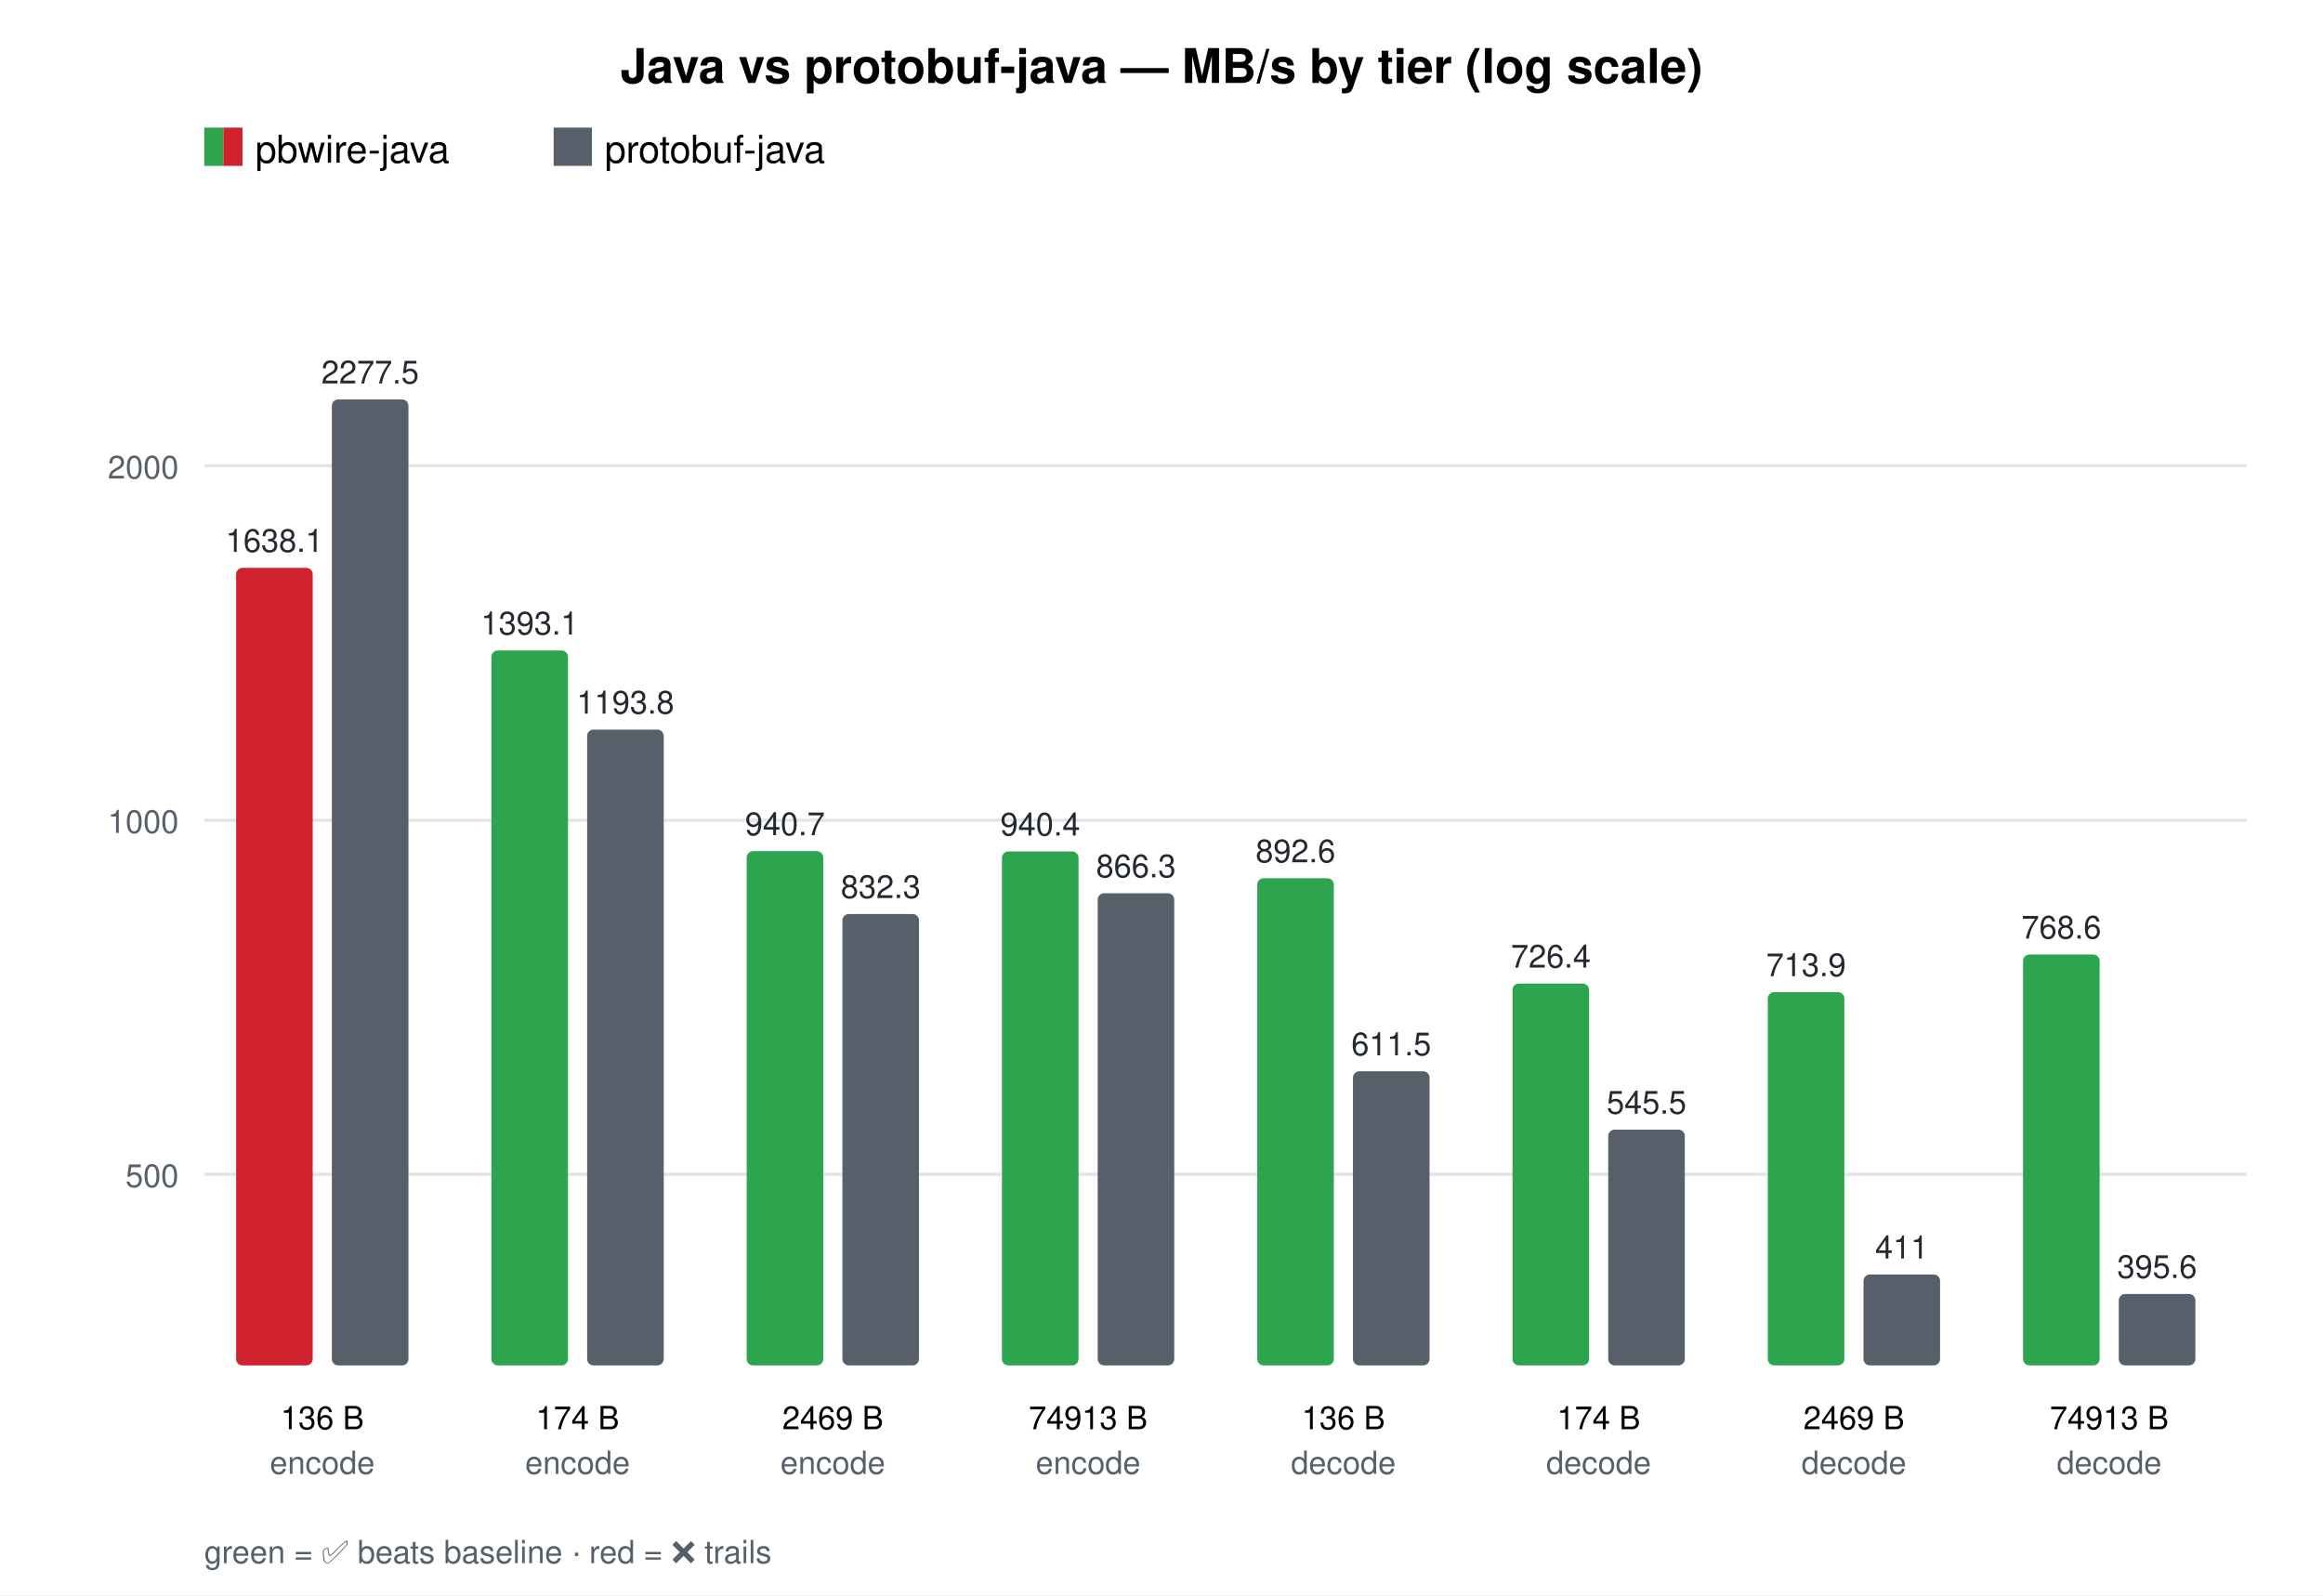
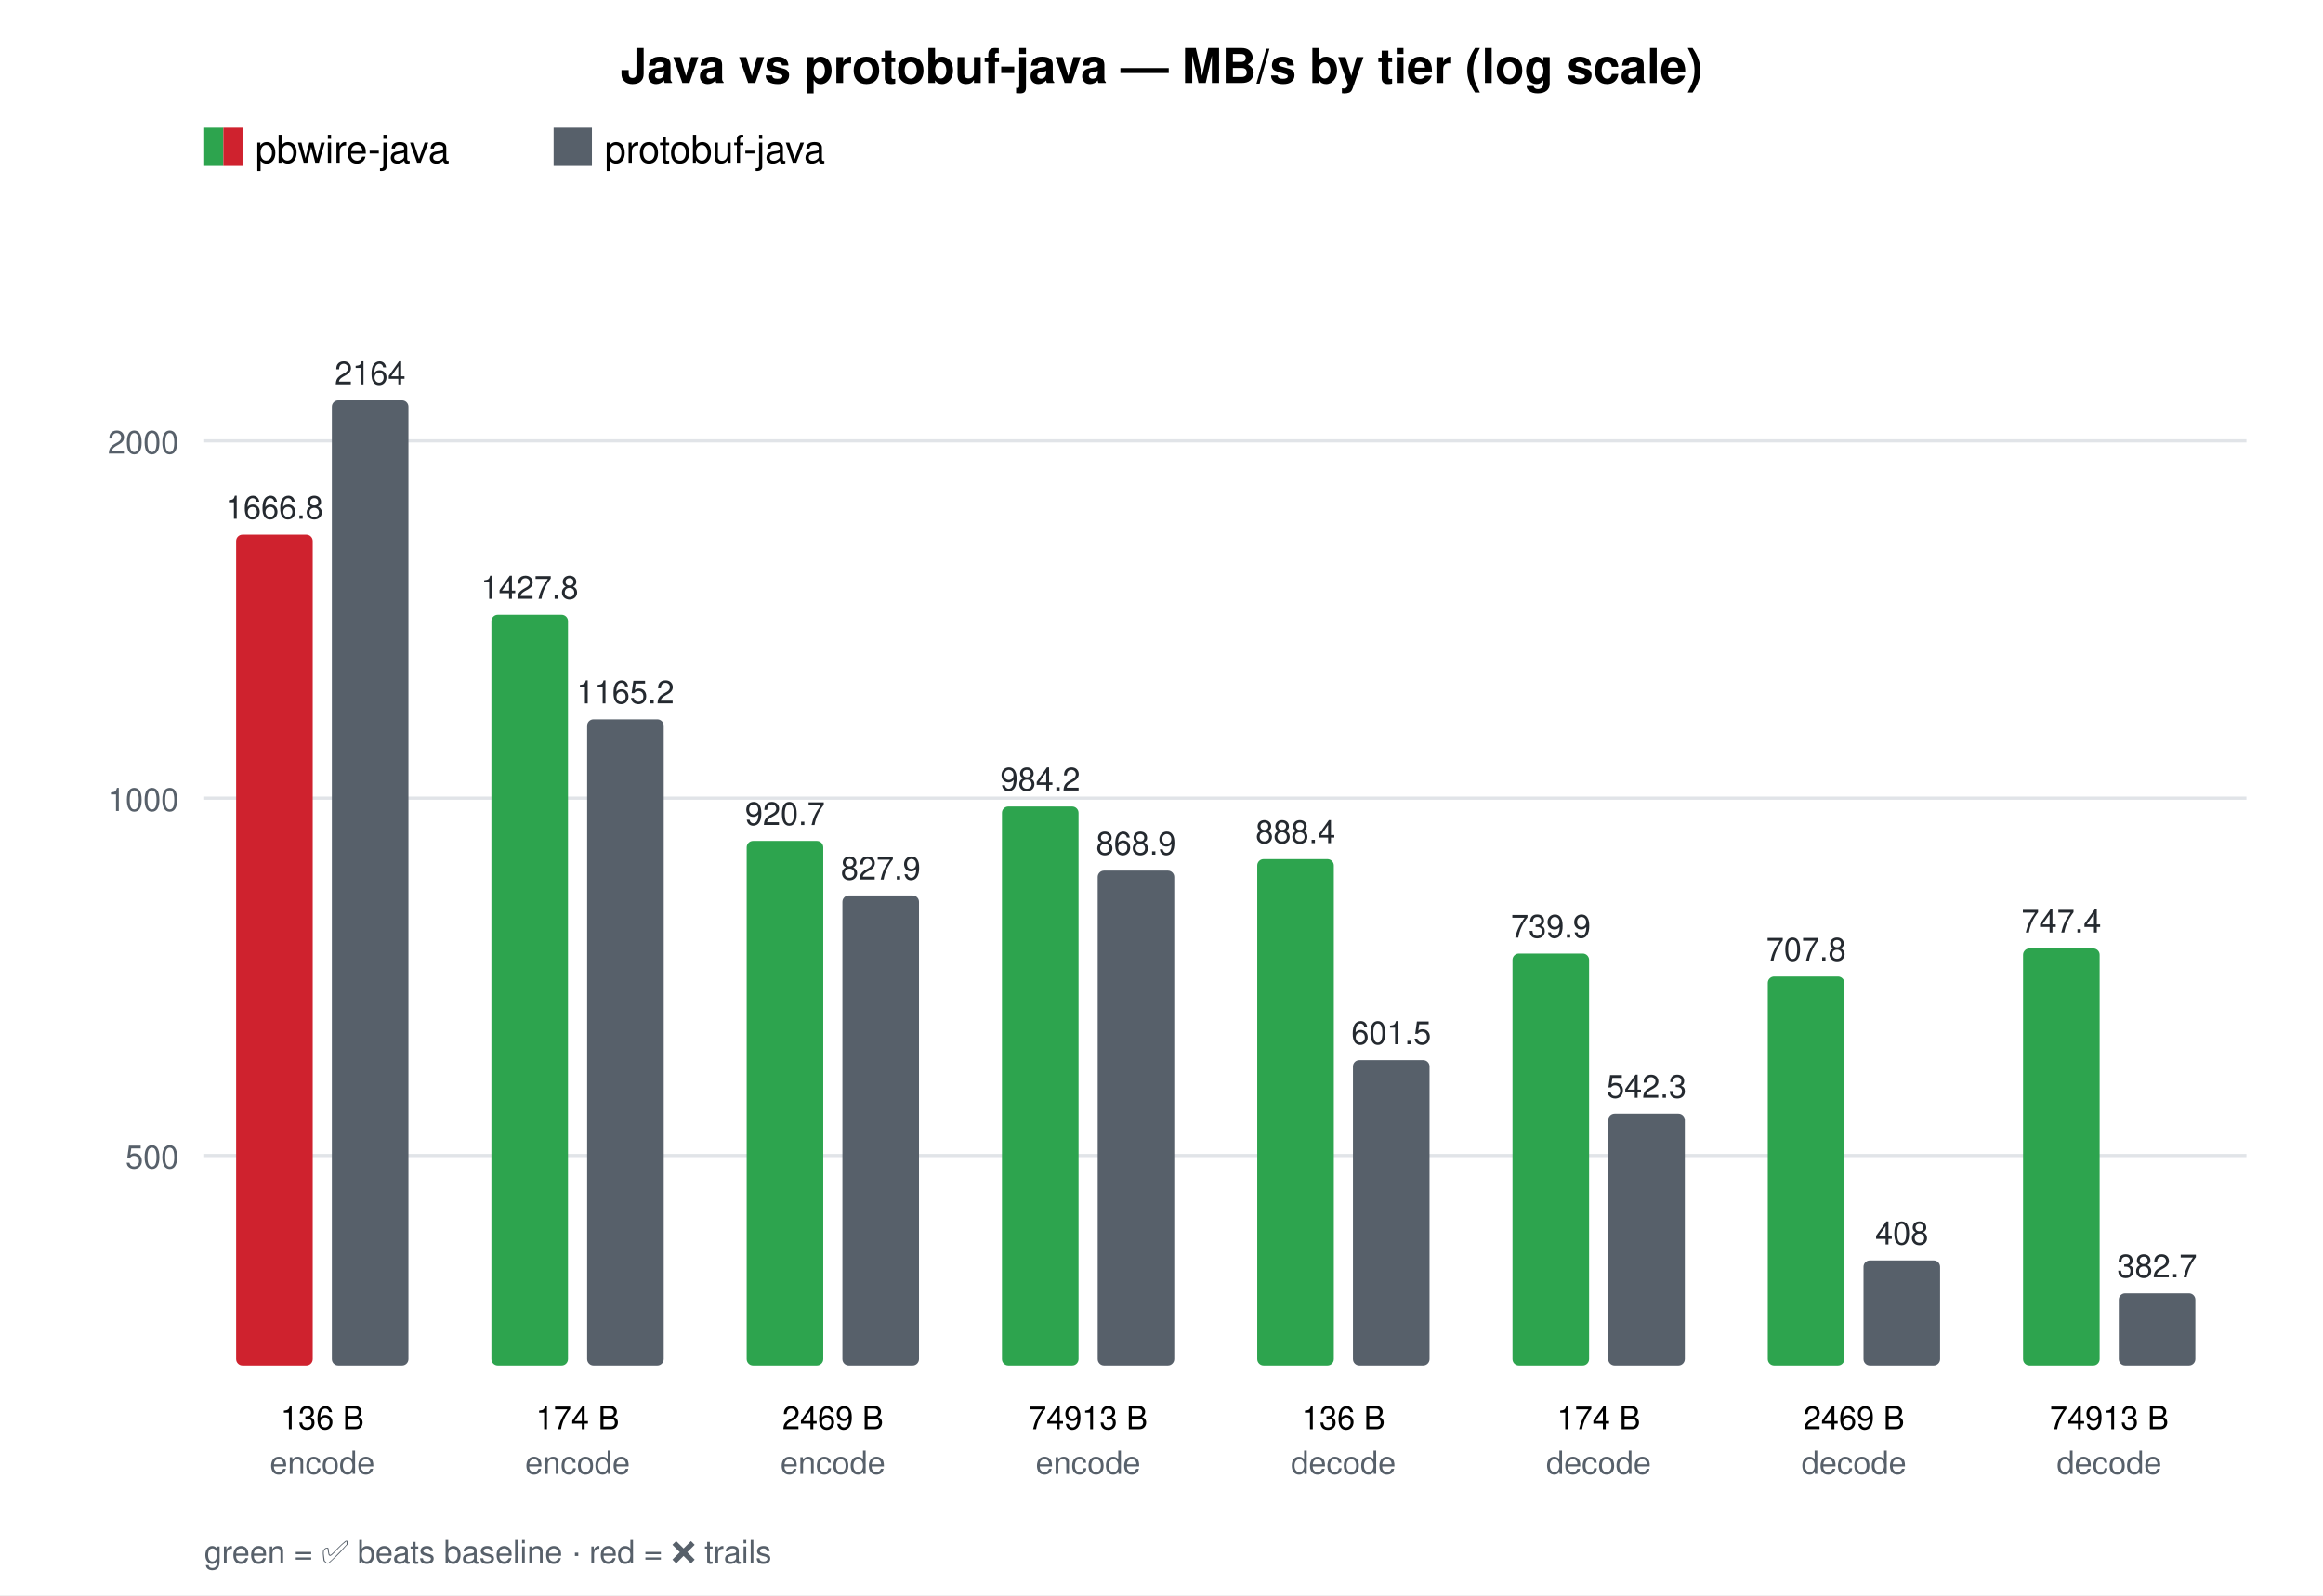
<svg xmlns="http://www.w3.org/2000/svg" width="728" height="500" font-family="Helvetica, Arial, sans-serif">
  <rect width="728" height="500" fill="#ffffff" />
  <text x="364.0" y="26" text-anchor="middle" font-size="15" font-weight="bold">Java vs protobuf-java — MB/s by tier (log scale)</text>
  <rect x="64" y="40" width="6" height="12" fill="#2da44e" />
  <rect x="70" y="40" width="6" height="12" fill="#cf222e" />
  <text x="80" y="51" font-size="12">pbwire-java</text>
  <rect x="173.5" y="40" width="12" height="12" fill="#57606a" />
  <text x="189.5" y="51" font-size="12">protobuf-java</text>
-   <line x1="64" y1="368.1" x2="704" y2="368.1" stroke="#e1e4e8" />
-   <text x="56" y="372.1" text-anchor="end" font-size="10" fill="#57606a">500</text>
-   <line x1="64" y1="257.1" x2="704" y2="257.1" stroke="#e1e4e8" />
-   <text x="56" y="261.1" text-anchor="end" font-size="10" fill="#57606a">1000</text>
-   <line x1="64" y1="146.0" x2="704" y2="146.0" stroke="#e1e4e8" />
-   <text x="56" y="150.0" text-anchor="end" font-size="10" fill="#57606a">2000</text>
+   <line x1="64" y1="362.2" x2="704" y2="362.2" stroke="#e1e4e8" />
+   <text x="56" y="366.2" text-anchor="end" font-size="10" fill="#57606a">500</text>
+   <line x1="64" y1="250.2" x2="704" y2="250.2" stroke="#e1e4e8" />
+   <text x="56" y="254.2" text-anchor="end" font-size="10" fill="#57606a">1000</text>
+   <line x1="64" y1="138.2" x2="704" y2="138.2" stroke="#e1e4e8" />
+   <text x="56" y="142.2" text-anchor="end" font-size="10" fill="#57606a">2000</text>
  <text x="101.0" y="448" text-anchor="middle" font-size="10">136 B</text>
  <text x="101.0" y="462" text-anchor="middle" font-size="10" fill="#57606a">encode</text>
-   <rect x="74.0" y="178.0" width="24" height="250.0" rx="2" fill="#cf222e" />
-   <text x="86.0" y="173.0" text-anchor="middle" font-size="10" fill="#24292f">1638.1</text>
-   <rect x="104.0" y="125.2" width="24" height="302.8" rx="2" fill="#57606a" />
-   <text x="116.0" y="120.2" text-anchor="middle" font-size="10" fill="#24292f">2277.5</text>
+   <rect x="74.0" y="167.6" width="24" height="260.4" rx="2" fill="#cf222e" />
+   <text x="86.0" y="162.6" text-anchor="middle" font-size="10" fill="#24292f">1666.8</text>
+   <rect x="104.0" y="125.5" width="24" height="302.5" rx="2" fill="#57606a" />
+   <text x="116.0" y="120.5" text-anchor="middle" font-size="10" fill="#24292f">2164</text>
  <text x="181.0" y="448" text-anchor="middle" font-size="10">174 B</text>
  <text x="181.0" y="462" text-anchor="middle" font-size="10" fill="#57606a">encode</text>
-   <rect x="154.0" y="203.9" width="24" height="224.1" rx="2" fill="#2da44e" />
-   <text x="166.0" y="198.9" text-anchor="middle" font-size="10" fill="#24292f">1393.1</text>
-   <rect x="184.0" y="228.7" width="24" height="199.3" rx="2" fill="#57606a" />
-   <text x="196.0" y="223.7" text-anchor="middle" font-size="10" fill="#24292f">1193.8</text>
+   <rect x="154.0" y="192.7" width="24" height="235.3" rx="2" fill="#2da44e" />
+   <text x="166.0" y="187.7" text-anchor="middle" font-size="10" fill="#24292f">1427.8</text>
+   <rect x="184.0" y="225.5" width="24" height="202.5" rx="2" fill="#57606a" />
+   <text x="196.0" y="220.5" text-anchor="middle" font-size="10" fill="#24292f">1165.2</text>
  <text x="261.0" y="448" text-anchor="middle" font-size="10">2469 B</text>
  <text x="261.0" y="462" text-anchor="middle" font-size="10" fill="#57606a">encode</text>
-   <rect x="234.0" y="266.8" width="24" height="161.2" rx="2" fill="#2da44e" />
-   <text x="246.0" y="261.8" text-anchor="middle" font-size="10" fill="#24292f">940.7</text>
-   <rect x="264.0" y="286.5" width="24" height="141.5" rx="2" fill="#57606a" />
-   <text x="276.0" y="281.5" text-anchor="middle" font-size="10" fill="#24292f">832.3</text>
+   <rect x="234.0" y="263.6" width="24" height="164.4" rx="2" fill="#2da44e" />
+   <text x="246.0" y="258.6" text-anchor="middle" font-size="10" fill="#24292f">920.7</text>
+   <rect x="264.0" y="280.7" width="24" height="147.3" rx="2" fill="#57606a" />
+   <text x="276.0" y="275.7" text-anchor="middle" font-size="10" fill="#24292f">827.9</text>
  <text x="341.0" y="448" text-anchor="middle" font-size="10">74913 B</text>
  <text x="341.0" y="462" text-anchor="middle" font-size="10" fill="#57606a">encode</text>
-   <rect x="314.0" y="266.9" width="24" height="161.1" rx="2" fill="#2da44e" />
-   <text x="326.0" y="261.9" text-anchor="middle" font-size="10" fill="#24292f">940.4</text>
-   <rect x="344.0" y="280.0" width="24" height="148.0" rx="2" fill="#57606a" />
-   <text x="356.0" y="275.0" text-anchor="middle" font-size="10" fill="#24292f">866.3</text>
+   <rect x="314.0" y="252.8" width="24" height="175.2" rx="2" fill="#2da44e" />
+   <text x="326.0" y="247.8" text-anchor="middle" font-size="10" fill="#24292f">984.2</text>
+   <rect x="344.0" y="272.9" width="24" height="155.1" rx="2" fill="#57606a" />
+   <text x="356.0" y="267.9" text-anchor="middle" font-size="10" fill="#24292f">868.9</text>
  <text x="421.0" y="448" text-anchor="middle" font-size="10">136 B</text>
  <text x="421.0" y="462" text-anchor="middle" font-size="10" fill="#57606a">decode</text>
-   <rect x="394.0" y="275.3" width="24" height="152.7" rx="2" fill="#2da44e" />
-   <text x="406.0" y="270.3" text-anchor="middle" font-size="10" fill="#24292f">892.6</text>
-   <rect x="424.0" y="335.8" width="24" height="92.2" rx="2" fill="#57606a" />
-   <text x="436.0" y="330.8" text-anchor="middle" font-size="10" fill="#24292f">611.5</text>
+   <rect x="394.0" y="269.3" width="24" height="158.7" rx="2" fill="#2da44e" />
+   <text x="406.0" y="264.3" text-anchor="middle" font-size="10" fill="#24292f">888.4</text>
+   <rect x="424.0" y="332.3" width="24" height="95.7" rx="2" fill="#57606a" />
+   <text x="436.0" y="327.3" text-anchor="middle" font-size="10" fill="#24292f">601.5</text>
  <text x="501.0" y="448" text-anchor="middle" font-size="10">174 B</text>
  <text x="501.0" y="462" text-anchor="middle" font-size="10" fill="#57606a">decode</text>
-   <rect x="474.0" y="308.3" width="24" height="119.7" rx="2" fill="#2da44e" />
-   <text x="486.0" y="303.3" text-anchor="middle" font-size="10" fill="#24292f">726.4</text>
-   <rect x="504.0" y="354.1" width="24" height="73.9" rx="2" fill="#57606a" />
-   <text x="516.0" y="349.1" text-anchor="middle" font-size="10" fill="#24292f">545.5</text>
+   <rect x="474.0" y="298.9" width="24" height="129.1" rx="2" fill="#2da44e" />
+   <text x="486.0" y="293.9" text-anchor="middle" font-size="10" fill="#24292f">739.9</text>
+   <rect x="504.0" y="349.1" width="24" height="78.9" rx="2" fill="#57606a" />
+   <text x="516.0" y="344.1" text-anchor="middle" font-size="10" fill="#24292f">542.3</text>
  <text x="581.0" y="448" text-anchor="middle" font-size="10">2469 B</text>
  <text x="581.0" y="462" text-anchor="middle" font-size="10" fill="#57606a">decode</text>
-   <rect x="554.0" y="311.0" width="24" height="117.0" rx="2" fill="#2da44e" />
-   <text x="566.0" y="306.0" text-anchor="middle" font-size="10" fill="#24292f">713.9</text>
-   <rect x="584.0" y="399.5" width="24" height="28.5" rx="2" fill="#57606a" />
-   <text x="596.0" y="394.5" text-anchor="middle" font-size="10" fill="#24292f">411</text>
+   <rect x="554.0" y="306.1" width="24" height="121.9" rx="2" fill="#2da44e" />
+   <text x="566.0" y="301.1" text-anchor="middle" font-size="10" fill="#24292f">707.8</text>
+   <rect x="584.0" y="395.1" width="24" height="32.9" rx="2" fill="#57606a" />
+   <text x="596.0" y="390.1" text-anchor="middle" font-size="10" fill="#24292f">408</text>
  <text x="661.0" y="448" text-anchor="middle" font-size="10">74913 B</text>
  <text x="661.0" y="462" text-anchor="middle" font-size="10" fill="#57606a">decode</text>
-   <rect x="634.0" y="299.2" width="24" height="128.8" rx="2" fill="#2da44e" />
-   <text x="646.0" y="294.2" text-anchor="middle" font-size="10" fill="#24292f">768.6</text>
-   <rect x="664.0" y="405.6" width="24" height="22.4" rx="2" fill="#57606a" />
-   <text x="676.0" y="400.6" text-anchor="middle" font-size="10" fill="#24292f">395.6</text>
+   <rect x="634.0" y="297.3" width="24" height="130.7" rx="2" fill="#2da44e" />
+   <text x="646.0" y="292.3" text-anchor="middle" font-size="10" fill="#24292f">747.4</text>
+   <rect x="664.0" y="405.4" width="24" height="22.6" rx="2" fill="#57606a" />
+   <text x="676.0" y="400.4" text-anchor="middle" font-size="10" fill="#24292f">382.7</text>
  <text x="64" y="490" font-size="10" fill="#57606a">green = ✅ beats baseline · red = ❌ trails</text>
</svg>
